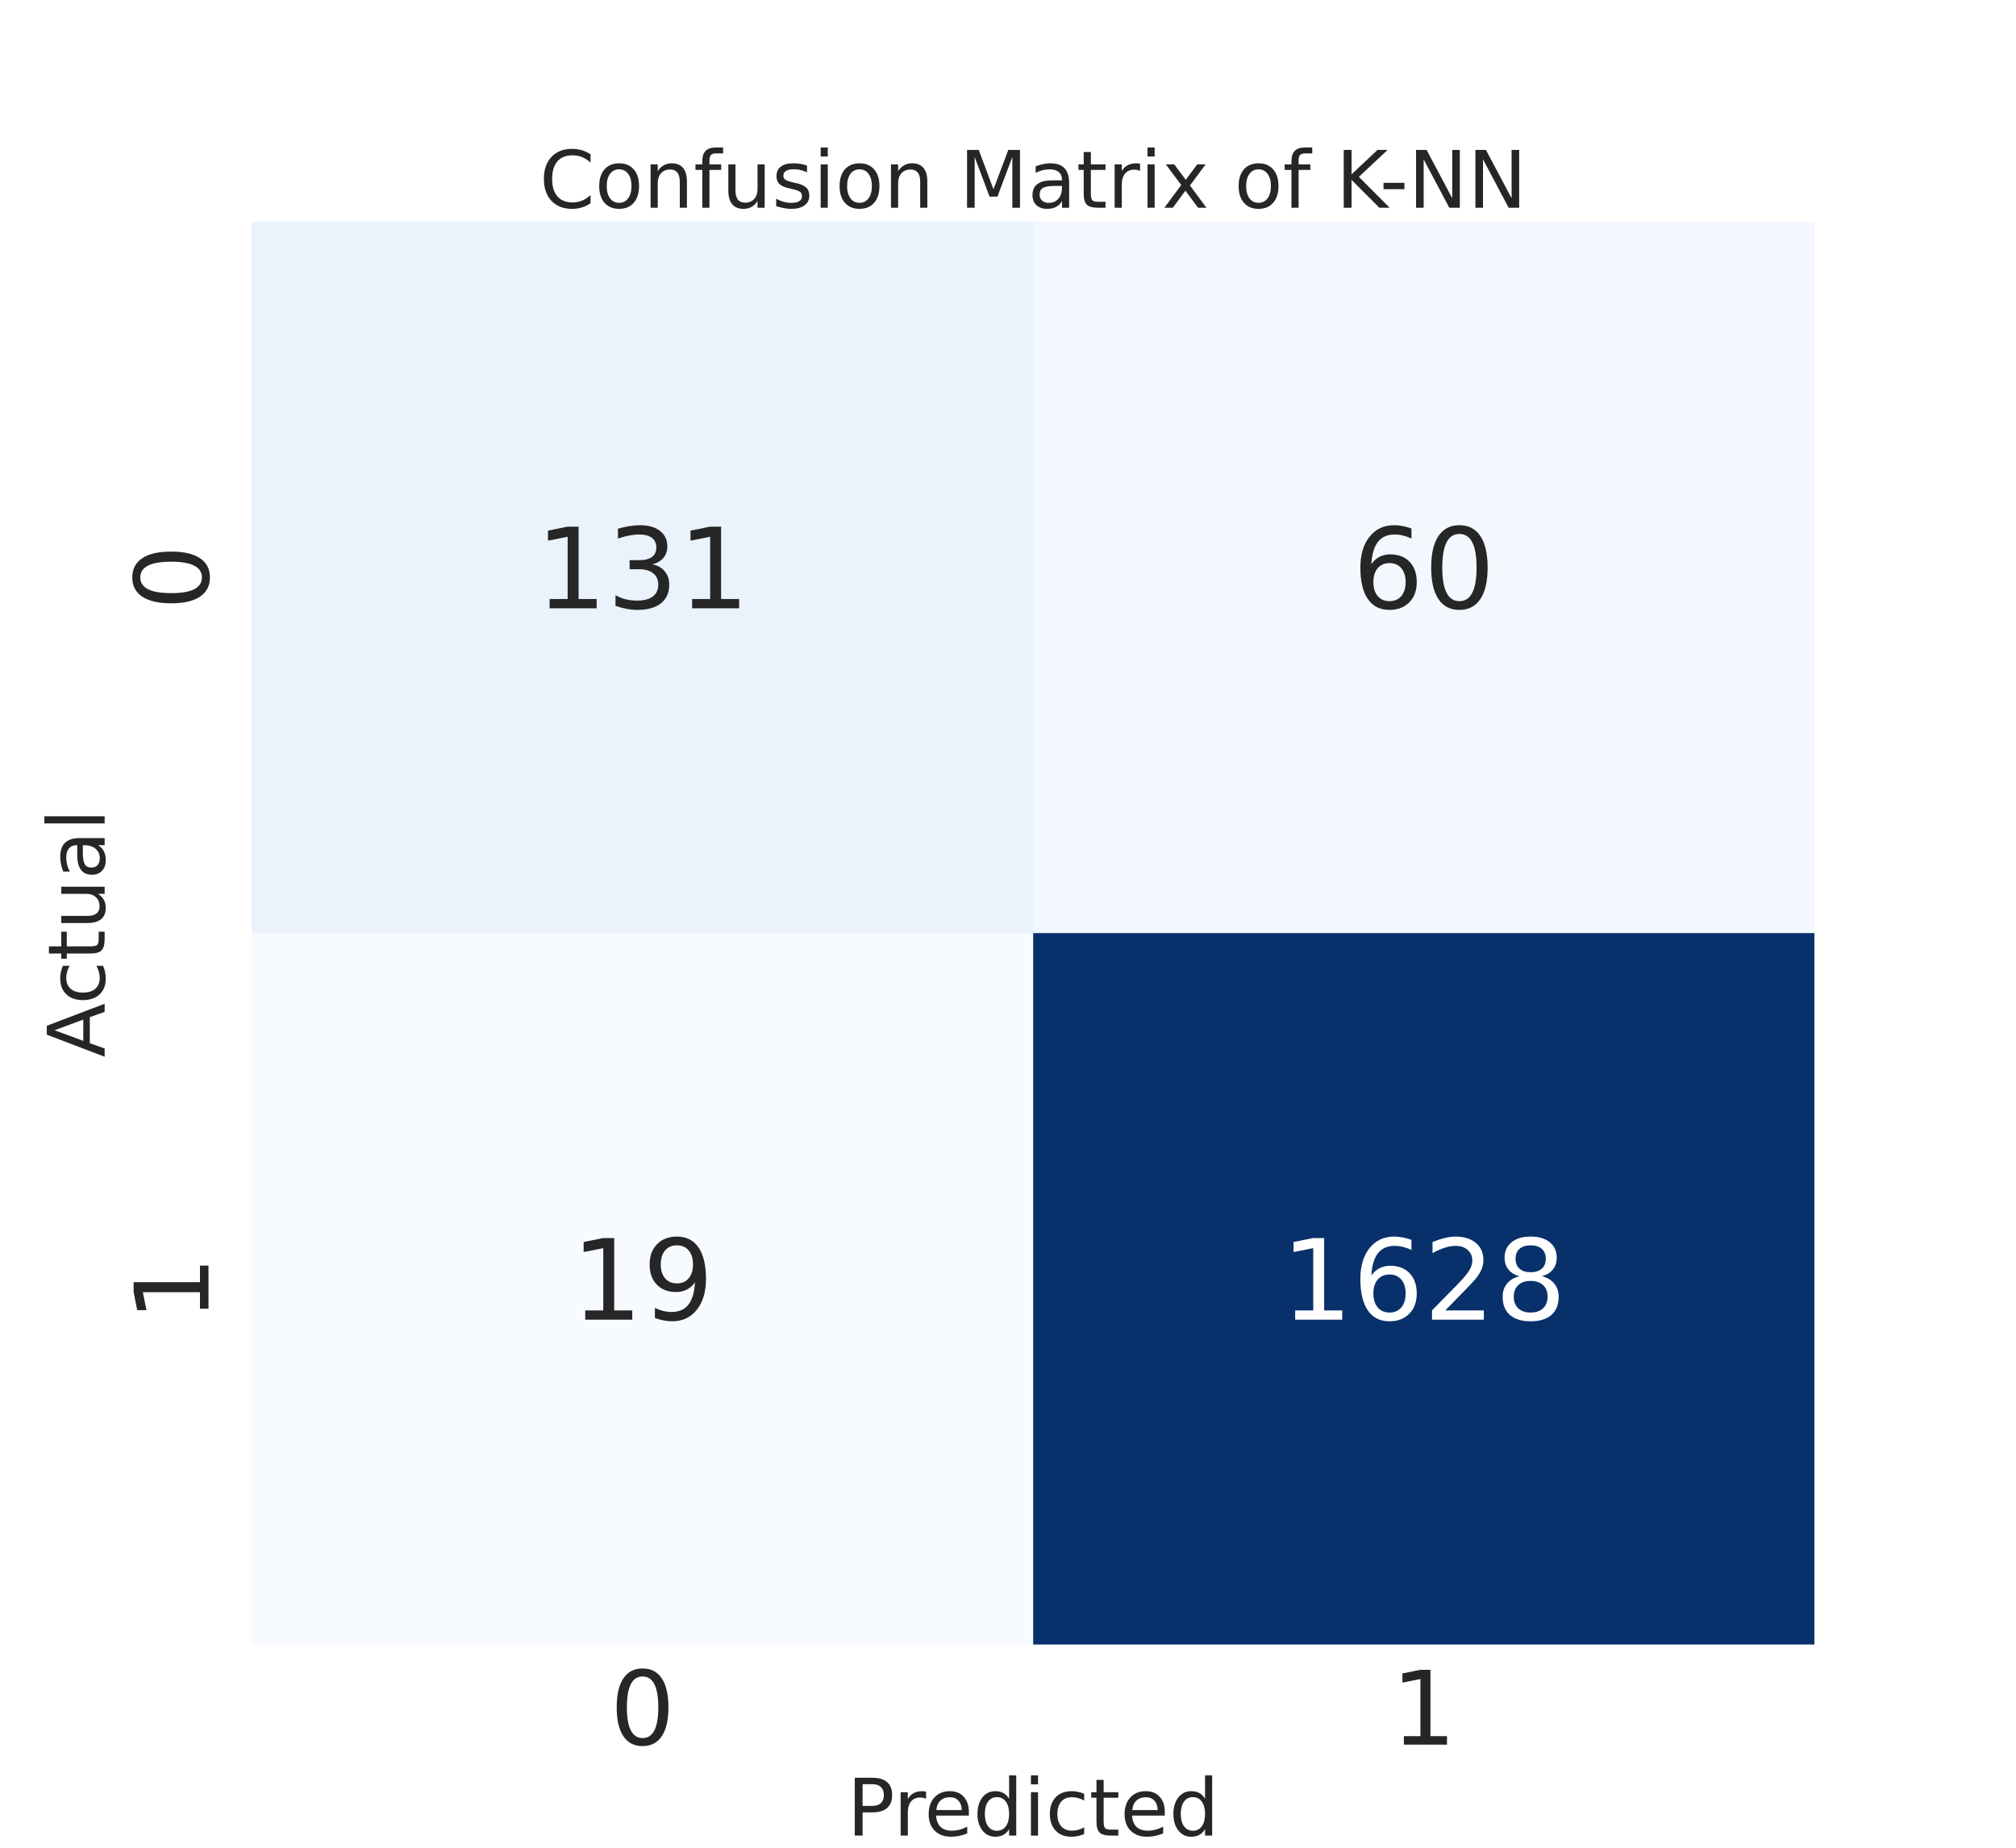
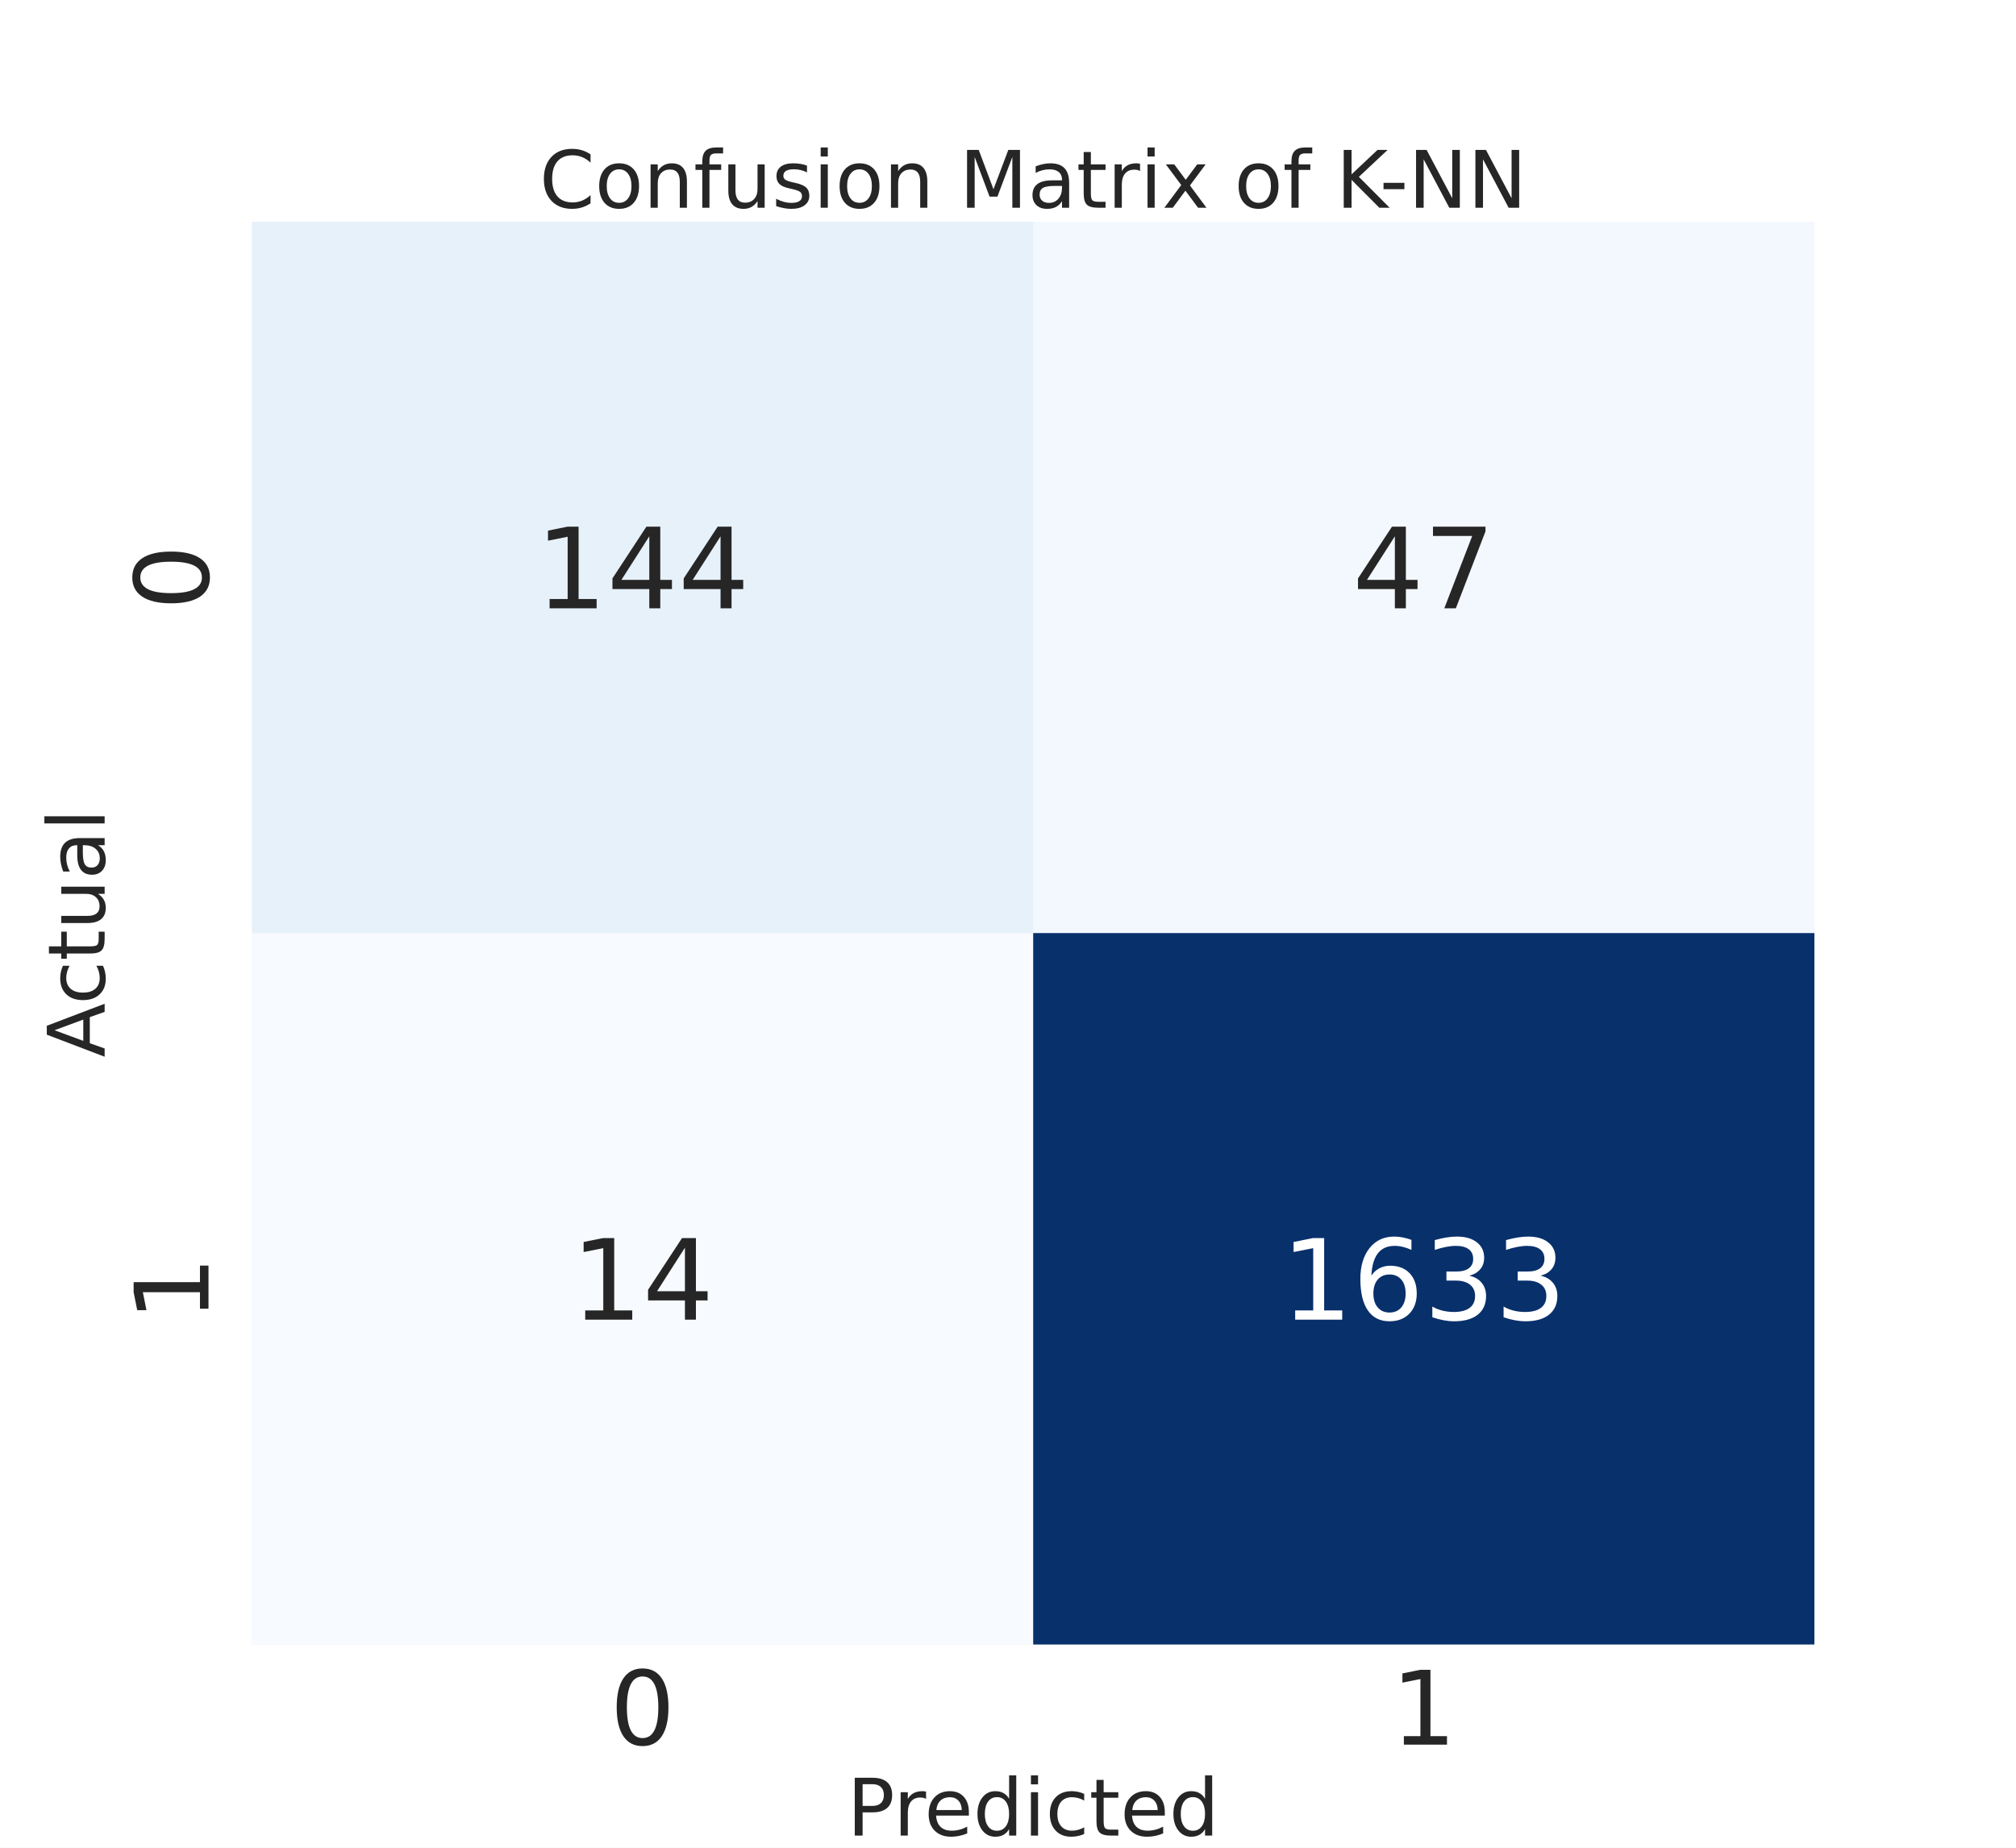
<svg xmlns="http://www.w3.org/2000/svg" xmlns:xlink="http://www.w3.org/1999/xlink" width="864pt" height="792pt" viewBox="0 0 864 792" version="1.1">
  <defs>
    <style type="text/css">*{stroke-linejoin: round; stroke-linecap: butt}</style>
  </defs>
  <g id="figure_1">
    <g id="patch_1">
      <path d="M 0 792  L 864 792  L 864 0  L 0 0  z " style="fill: #ffffff" />
    </g>
    <g id="axes_1">
      <g id="patch_2">
        <path d="M 108 704.88  L 777.6 704.88  L 777.6 95.04  L 108 95.04  z " style="fill: #eaeaf2" />
      </g>
      <g id="matplotlib.axis_1">
        <g id="xtick_1">
          <g id="text_1">
            <g style="fill: #262626" transform="translate(261.4025 747.8131) scale(0.44 -0.44)">
              <defs>
                <path id="DejaVuSans-30" d="M 2034 4250  Q 1547 4250 1301 3770  Q 1056 3291 1056 2328  Q 1056 1369 1301 889  Q 1547 409 2034 409  Q 2525 409 2770 889  Q 3016 1369 3016 2328  Q 3016 3291 2770 3770  Q 2525 4250 2034 4250  z M 2034 4750  Q 2819 4750 3233 4129  Q 3647 3509 3647 2328  Q 3647 1150 3233 529  Q 2819 -91 2034 -91  Q 1250 -91 836 529  Q 422 1150 422 2328  Q 422 3509 836 4129  Q 1250 4750 2034 4750  z " transform="scale(0.015625)" />
              </defs>
              <use xlink:href="#DejaVuSans-30" />
            </g>
          </g>
        </g>
        <g id="xtick_2">
          <g id="text_2">
            <g style="fill: #262626" transform="translate(596.2025 747.8131) scale(0.44 -0.44)">
              <defs>
                <path id="DejaVuSans-31" d="M 794 531  L 1825 531  L 1825 4091  L 703 3866  L 703 4441  L 1819 4666  L 2450 4666  L 2450 531  L 3481 531  L 3481 0  L 794 0  L 794 531  z " transform="scale(0.015625)" />
              </defs>
              <use xlink:href="#DejaVuSans-31" />
            </g>
          </g>
        </g>
        <g id="text_3">
          <g style="fill: #262626" transform="translate(363.0009 786.7984) scale(0.34 -0.34)">
            <defs>
              <path id="DejaVuSans-50" d="M 1259 4147  L 1259 2394  L 2053 2394  Q 2494 2394 2734 2622  Q 2975 2850 2975 3272  Q 2975 3691 2734 3919  Q 2494 4147 2053 4147  L 1259 4147  z M 628 4666  L 2053 4666  Q 2838 4666 3239 4311  Q 3641 3956 3641 3272  Q 3641 2581 3239 2228  Q 2838 1875 2053 1875  L 1259 1875  L 1259 0  L 628 0  L 628 4666  z " transform="scale(0.015625)" />
              <path id="DejaVuSans-72" d="M 2631 2963  Q 2534 3019 2420 3045  Q 2306 3072 2169 3072  Q 1681 3072 1420 2755  Q 1159 2438 1159 1844  L 1159 0  L 581 0  L 581 3500  L 1159 3500  L 1159 2956  Q 1341 3275 1631 3429  Q 1922 3584 2338 3584  Q 2397 3584 2469 3576  Q 2541 3569 2628 3553  L 2631 2963  z " transform="scale(0.015625)" />
              <path id="DejaVuSans-65" d="M 3597 1894  L 3597 1613  L 953 1613  Q 991 1019 1311 708  Q 1631 397 2203 397  Q 2534 397 2845 478  Q 3156 559 3463 722  L 3463 178  Q 3153 47 2828 -22  Q 2503 -91 2169 -91  Q 1331 -91 842 396  Q 353 884 353 1716  Q 353 2575 817 3079  Q 1281 3584 2069 3584  Q 2775 3584 3186 3129  Q 3597 2675 3597 1894  z M 3022 2063  Q 3016 2534 2758 2815  Q 2500 3097 2075 3097  Q 1594 3097 1305 2825  Q 1016 2553 972 2059  L 3022 2063  z " transform="scale(0.015625)" />
              <path id="DejaVuSans-64" d="M 2906 2969  L 2906 4863  L 3481 4863  L 3481 0  L 2906 0  L 2906 525  Q 2725 213 2448 61  Q 2172 -91 1784 -91  Q 1150 -91 751 415  Q 353 922 353 1747  Q 353 2572 751 3078  Q 1150 3584 1784 3584  Q 2172 3584 2448 3432  Q 2725 3281 2906 2969  z M 947 1747  Q 947 1113 1208 752  Q 1469 391 1925 391  Q 2381 391 2643 752  Q 2906 1113 2906 1747  Q 2906 2381 2643 2742  Q 2381 3103 1925 3103  Q 1469 3103 1208 2742  Q 947 2381 947 1747  z " transform="scale(0.015625)" />
              <path id="DejaVuSans-69" d="M 603 3500  L 1178 3500  L 1178 0  L 603 0  L 603 3500  z M 603 4863  L 1178 4863  L 1178 4134  L 603 4134  L 603 4863  z " transform="scale(0.015625)" />
              <path id="DejaVuSans-63" d="M 3122 3366  L 3122 2828  Q 2878 2963 2633 3030  Q 2388 3097 2138 3097  Q 1578 3097 1268 2742  Q 959 2388 959 1747  Q 959 1106 1268 751  Q 1578 397 2138 397  Q 2388 397 2633 464  Q 2878 531 3122 666  L 3122 134  Q 2881 22 2623 -34  Q 2366 -91 2075 -91  Q 1284 -91 818 406  Q 353 903 353 1747  Q 353 2603 823 3093  Q 1294 3584 2113 3584  Q 2378 3584 2631 3529  Q 2884 3475 3122 3366  z " transform="scale(0.015625)" />
              <path id="DejaVuSans-74" d="M 1172 4494  L 1172 3500  L 2356 3500  L 2356 3053  L 1172 3053  L 1172 1153  Q 1172 725 1289 603  Q 1406 481 1766 481  L 2356 481  L 2356 0  L 1766 0  Q 1100 0 847 248  Q 594 497 594 1153  L 594 3053  L 172 3053  L 172 3500  L 594 3500  L 594 4494  L 1172 4494  z " transform="scale(0.015625)" />
            </defs>
            <use xlink:href="#DejaVuSans-50" />
            <use xlink:href="#DejaVuSans-72" x="58.553" />
            <use xlink:href="#DejaVuSans-65" x="97.416" />
            <use xlink:href="#DejaVuSans-64" x="158.939" />
            <use xlink:href="#DejaVuSans-69" x="222.416" />
            <use xlink:href="#DejaVuSans-63" x="250.199" />
            <use xlink:href="#DejaVuSans-74" x="305.18" />
            <use xlink:href="#DejaVuSans-65" x="344.389" />
            <use xlink:href="#DejaVuSans-64" x="405.912" />
          </g>
        </g>
      </g>
      <g id="matplotlib.axis_2">
        <g id="ytick_1">
          <g id="text_4">
            <g style="fill: #262626" transform="translate(89.34937 261.4975) rotate(-90) scale(0.44 -0.44)">
              <use xlink:href="#DejaVuSans-30" />
            </g>
          </g>
        </g>
        <g id="ytick_2">
          <g id="text_5">
            <g style="fill: #262626" transform="translate(89.34937 566.4175) rotate(-90) scale(0.44 -0.44)">
              <use xlink:href="#DejaVuSans-31" />
            </g>
          </g>
        </g>
        <g id="text_6">
          <g style="fill: #262626" transform="translate(44.84531 453.2178) rotate(-90) scale(0.34 -0.34)">
            <defs>
              <path id="DejaVuSans-41" d="M 2188 4044  L 1331 1722  L 3047 1722  L 2188 4044  z M 1831 4666  L 2547 4666  L 4325 0  L 3669 0  L 3244 1197  L 1141 1197  L 716 0  L 50 0  L 1831 4666  z " transform="scale(0.015625)" />
              <path id="DejaVuSans-75" d="M 544 1381  L 544 3500  L 1119 3500  L 1119 1403  Q 1119 906 1312 657  Q 1506 409 1894 409  Q 2359 409 2629 706  Q 2900 1003 2900 1516  L 2900 3500  L 3475 3500  L 3475 0  L 2900 0  L 2900 538  Q 2691 219 2414 64  Q 2138 -91 1772 -91  Q 1169 -91 856 284  Q 544 659 544 1381  z M 1991 3584  L 1991 3584  z " transform="scale(0.015625)" />
              <path id="DejaVuSans-61" d="M 2194 1759  Q 1497 1759 1228 1600  Q 959 1441 959 1056  Q 959 750 1161 570  Q 1363 391 1709 391  Q 2188 391 2477 730  Q 2766 1069 2766 1631  L 2766 1759  L 2194 1759  z M 3341 1997  L 3341 0  L 2766 0  L 2766 531  Q 2569 213 2275 61  Q 1981 -91 1556 -91  Q 1019 -91 701 211  Q 384 513 384 1019  Q 384 1609 779 1909  Q 1175 2209 1959 2209  L 2766 2209  L 2766 2266  Q 2766 2663 2505 2880  Q 2244 3097 1772 3097  Q 1472 3097 1187 3025  Q 903 2953 641 2809  L 641 3341  Q 956 3463 1253 3523  Q 1550 3584 1831 3584  Q 2591 3584 2966 3190  Q 3341 2797 3341 1997  z " transform="scale(0.015625)" />
              <path id="DejaVuSans-6c" d="M 603 4863  L 1178 4863  L 1178 0  L 603 0  L 603 4863  z " transform="scale(0.015625)" />
            </defs>
            <use xlink:href="#DejaVuSans-41" />
            <use xlink:href="#DejaVuSans-63" x="66.658" />
            <use xlink:href="#DejaVuSans-74" x="121.639" />
            <use xlink:href="#DejaVuSans-75" x="160.848" />
            <use xlink:href="#DejaVuSans-61" x="224.227" />
            <use xlink:href="#DejaVuSans-6c" x="285.506" />
          </g>
        </g>
      </g>
      <g id="QuadMesh_1">
-         <path d="M 108 95.04  L 442.8 95.04  L 442.8 399.96  L 108 399.96  L 108 95.04  " clip-path="url(#p126824a6f4)" style="fill: #eaf2fb" />
-         <path d="M 442.8 95.04  L 777.6 95.04  L 777.6 399.96  L 442.8 399.96  L 442.8 95.04  " clip-path="url(#p126824a6f4)" style="fill: #f2f8fd" />
-         <path d="M 108 399.96  L 442.8 399.96  L 442.8 704.88  L 108 704.88  L 108 399.96  " clip-path="url(#p126824a6f4)" style="fill: #f7fbff" />
-         <path d="M 442.8 399.96  L 777.6 399.96  L 777.6 704.88  L 442.8 704.88  L 442.8 399.96  " clip-path="url(#p126824a6f4)" style="fill: #08306b" />
+         <path d="M 108 95.04  L 442.8 95.04  L 442.8 399.96  L 108 399.96  L 108 95.04  " clip-path="url(#pd18bfc77f6)" style="fill: #e7f1fa" />
+         <path d="M 442.8 95.04  L 777.6 95.04  L 777.6 399.96  L 442.8 399.96  L 442.8 95.04  " clip-path="url(#pd18bfc77f6)" style="fill: #f3f8fe" />
+         <path d="M 108 399.96  L 442.8 399.96  L 442.8 704.88  L 108 704.88  L 108 399.96  " clip-path="url(#pd18bfc77f6)" style="fill: #f7fbff" />
+         <path d="M 442.8 399.96  L 777.6 399.96  L 777.6 704.88  L 442.8 704.88  L 442.8 399.96  " clip-path="url(#pd18bfc77f6)" style="fill: #08306b" />
      </g>
      <g id="text_7">
        <g style="fill: #262626" transform="translate(229.59 260.745) scale(0.48 -0.48)">
          <defs>
-             <path id="DejaVuSans-33" d="M 2597 2516  Q 3050 2419 3304 2112  Q 3559 1806 3559 1356  Q 3559 666 3084 287  Q 2609 -91 1734 -91  Q 1441 -91 1130 -33  Q 819 25 488 141  L 488 750  Q 750 597 1062 519  Q 1375 441 1716 441  Q 2309 441 2620 675  Q 2931 909 2931 1356  Q 2931 1769 2642 2001  Q 2353 2234 1838 2234  L 1294 2234  L 1294 2753  L 1863 2753  Q 2328 2753 2575 2939  Q 2822 3125 2822 3475  Q 2822 3834 2567 4026  Q 2313 4219 1838 4219  Q 1578 4219 1281 4162  Q 984 4106 628 3988  L 628 4550  Q 988 4650 1302 4700  Q 1616 4750 1894 4750  Q 2613 4750 3031 4423  Q 3450 4097 3450 3541  Q 3450 3153 3228 2886  Q 3006 2619 2597 2516  z " transform="scale(0.015625)" />
+             <path id="DejaVuSans-34" d="M 2419 4116  L 825 1625  L 2419 1625  L 2419 4116  z M 2253 4666  L 3047 4666  L 3047 1625  L 3713 1625  L 3713 1100  L 3047 1100  L 3047 0  L 2419 0  L 2419 1100  L 313 1100  L 313 1709  L 2253 4666  z " transform="scale(0.015625)" />
          </defs>
          <use xlink:href="#DejaVuSans-31" />
-           <use xlink:href="#DejaVuSans-33" x="63.623" />
-           <use xlink:href="#DejaVuSans-31" x="127.246" />
+           <use xlink:href="#DejaVuSans-34" x="63.623" />
+           <use xlink:href="#DejaVuSans-34" x="127.246" />
        </g>
      </g>
      <g id="text_8">
        <g style="fill: #262626" transform="translate(579.66 260.745) scale(0.48 -0.48)">
          <defs>
-             <path id="DejaVuSans-36" d="M 2113 2584  Q 1688 2584 1439 2293  Q 1191 2003 1191 1497  Q 1191 994 1439 701  Q 1688 409 2113 409  Q 2538 409 2786 701  Q 3034 994 3034 1497  Q 3034 2003 2786 2293  Q 2538 2584 2113 2584  z M 3366 4563  L 3366 3988  Q 3128 4100 2886 4159  Q 2644 4219 2406 4219  Q 1781 4219 1451 3797  Q 1122 3375 1075 2522  Q 1259 2794 1537 2939  Q 1816 3084 2150 3084  Q 2853 3084 3261 2657  Q 3669 2231 3669 1497  Q 3669 778 3244 343  Q 2819 -91 2113 -91  Q 1303 -91 875 529  Q 447 1150 447 2328  Q 447 3434 972 4092  Q 1497 4750 2381 4750  Q 2619 4750 2861 4703  Q 3103 4656 3366 4563  z " transform="scale(0.015625)" />
+             <path id="DejaVuSans-37" d="M 525 4666  L 3525 4666  L 3525 4397  L 1831 0  L 1172 0  L 2766 4134  L 525 4134  L 525 4666  z " transform="scale(0.015625)" />
          </defs>
-           <use xlink:href="#DejaVuSans-36" />
-           <use xlink:href="#DejaVuSans-30" x="63.623" />
+           <use xlink:href="#DejaVuSans-34" />
+           <use xlink:href="#DejaVuSans-37" x="63.623" />
        </g>
      </g>
      <g id="text_9">
        <g style="fill: #262626" transform="translate(244.86 565.665) scale(0.48 -0.48)">
-           <defs>
-             <path id="DejaVuSans-39" d="M 703 97  L 703 672  Q 941 559 1184 500  Q 1428 441 1663 441  Q 2288 441 2617 861  Q 2947 1281 2994 2138  Q 2813 1869 2534 1725  Q 2256 1581 1919 1581  Q 1219 1581 811 2004  Q 403 2428 403 3163  Q 403 3881 828 4315  Q 1253 4750 1959 4750  Q 2769 4750 3195 4129  Q 3622 3509 3622 2328  Q 3622 1225 3098 567  Q 2575 -91 1691 -91  Q 1453 -91 1209 -44  Q 966 3 703 97  z M 1959 2075  Q 2384 2075 2632 2365  Q 2881 2656 2881 3163  Q 2881 3666 2632 3958  Q 2384 4250 1959 4250  Q 1534 4250 1286 3958  Q 1038 3666 1038 3163  Q 1038 2656 1286 2365  Q 1534 2075 1959 2075  z " transform="scale(0.015625)" />
-           </defs>
          <use xlink:href="#DejaVuSans-31" />
-           <use xlink:href="#DejaVuSans-39" x="63.623" />
+           <use xlink:href="#DejaVuSans-34" x="63.623" />
        </g>
      </g>
      <g id="text_10">
        <g style="fill: #ffffff" transform="translate(549.12 565.665) scale(0.48 -0.48)">
          <defs>
-             <path id="DejaVuSans-32" d="M 1228 531  L 3431 531  L 3431 0  L 469 0  L 469 531  Q 828 903 1448 1529  Q 2069 2156 2228 2338  Q 2531 2678 2651 2914  Q 2772 3150 2772 3378  Q 2772 3750 2511 3984  Q 2250 4219 1831 4219  Q 1534 4219 1204 4116  Q 875 4013 500 3803  L 500 4441  Q 881 4594 1212 4672  Q 1544 4750 1819 4750  Q 2544 4750 2975 4387  Q 3406 4025 3406 3419  Q 3406 3131 3298 2873  Q 3191 2616 2906 2266  Q 2828 2175 2409 1742  Q 1991 1309 1228 531  z " transform="scale(0.015625)" />
-             <path id="DejaVuSans-38" d="M 2034 2216  Q 1584 2216 1326 1975  Q 1069 1734 1069 1313  Q 1069 891 1326 650  Q 1584 409 2034 409  Q 2484 409 2743 651  Q 3003 894 3003 1313  Q 3003 1734 2745 1975  Q 2488 2216 2034 2216  z M 1403 2484  Q 997 2584 770 2862  Q 544 3141 544 3541  Q 544 4100 942 4425  Q 1341 4750 2034 4750  Q 2731 4750 3128 4425  Q 3525 4100 3525 3541  Q 3525 3141 3298 2862  Q 3072 2584 2669 2484  Q 3125 2378 3379 2068  Q 3634 1759 3634 1313  Q 3634 634 3220 271  Q 2806 -91 2034 -91  Q 1263 -91 848 271  Q 434 634 434 1313  Q 434 1759 690 2068  Q 947 2378 1403 2484  z M 1172 3481  Q 1172 3119 1398 2916  Q 1625 2713 2034 2713  Q 2441 2713 2670 2916  Q 2900 3119 2900 3481  Q 2900 3844 2670 4047  Q 2441 4250 2034 4250  Q 1625 4250 1398 4047  Q 1172 3844 1172 3481  z " transform="scale(0.015625)" />
+             <path id="DejaVuSans-36" d="M 2113 2584  Q 1688 2584 1439 2293  Q 1191 2003 1191 1497  Q 1191 994 1439 701  Q 1688 409 2113 409  Q 2538 409 2786 701  Q 3034 994 3034 1497  Q 3034 2003 2786 2293  Q 2538 2584 2113 2584  z M 3366 4563  L 3366 3988  Q 3128 4100 2886 4159  Q 2644 4219 2406 4219  Q 1781 4219 1451 3797  Q 1122 3375 1075 2522  Q 1259 2794 1537 2939  Q 1816 3084 2150 3084  Q 2853 3084 3261 2657  Q 3669 2231 3669 1497  Q 3669 778 3244 343  Q 2819 -91 2113 -91  Q 1303 -91 875 529  Q 447 1150 447 2328  Q 447 3434 972 4092  Q 1497 4750 2381 4750  Q 2619 4750 2861 4703  Q 3103 4656 3366 4563  z " transform="scale(0.015625)" />
+             <path id="DejaVuSans-33" d="M 2597 2516  Q 3050 2419 3304 2112  Q 3559 1806 3559 1356  Q 3559 666 3084 287  Q 2609 -91 1734 -91  Q 1441 -91 1130 -33  Q 819 25 488 141  L 488 750  Q 750 597 1062 519  Q 1375 441 1716 441  Q 2309 441 2620 675  Q 2931 909 2931 1356  Q 2931 1769 2642 2001  Q 2353 2234 1838 2234  L 1294 2234  L 1294 2753  L 1863 2753  Q 2328 2753 2575 2939  Q 2822 3125 2822 3475  Q 2822 3834 2567 4026  Q 2313 4219 1838 4219  Q 1578 4219 1281 4162  Q 984 4106 628 3988  L 628 4550  Q 988 4650 1302 4700  Q 1616 4750 1894 4750  Q 2613 4750 3031 4423  Q 3450 4097 3450 3541  Q 3450 3153 3228 2886  Q 3006 2619 2597 2516  z " transform="scale(0.015625)" />
          </defs>
          <use xlink:href="#DejaVuSans-31" />
          <use xlink:href="#DejaVuSans-36" x="63.623" />
-           <use xlink:href="#DejaVuSans-32" x="127.246" />
-           <use xlink:href="#DejaVuSans-38" x="190.869" />
+           <use xlink:href="#DejaVuSans-33" x="127.246" />
+           <use xlink:href="#DejaVuSans-33" x="190.869" />
        </g>
      </g>
      <g id="text_11">
        <g style="fill: #262626" transform="translate(231.1898 89.04) scale(0.34 -0.34)">
          <defs>
            <path id="DejaVuSans-43" d="M 4122 4306  L 4122 3641  Q 3803 3938 3442 4084  Q 3081 4231 2675 4231  Q 1875 4231 1450 3742  Q 1025 3253 1025 2328  Q 1025 1406 1450 917  Q 1875 428 2675 428  Q 3081 428 3442 575  Q 3803 722 4122 1019  L 4122 359  Q 3791 134 3420 21  Q 3050 -91 2638 -91  Q 1578 -91 968 557  Q 359 1206 359 2328  Q 359 3453 968 4101  Q 1578 4750 2638 4750  Q 3056 4750 3426 4639  Q 3797 4528 4122 4306  z " transform="scale(0.015625)" />
            <path id="DejaVuSans-6f" d="M 1959 3097  Q 1497 3097 1228 2736  Q 959 2375 959 1747  Q 959 1119 1226 758  Q 1494 397 1959 397  Q 2419 397 2687 759  Q 2956 1122 2956 1747  Q 2956 2369 2687 2733  Q 2419 3097 1959 3097  z M 1959 3584  Q 2709 3584 3137 3096  Q 3566 2609 3566 1747  Q 3566 888 3137 398  Q 2709 -91 1959 -91  Q 1206 -91 779 398  Q 353 888 353 1747  Q 353 2609 779 3096  Q 1206 3584 1959 3584  z " transform="scale(0.015625)" />
            <path id="DejaVuSans-6e" d="M 3513 2113  L 3513 0  L 2938 0  L 2938 2094  Q 2938 2591 2744 2837  Q 2550 3084 2163 3084  Q 1697 3084 1428 2787  Q 1159 2491 1159 1978  L 1159 0  L 581 0  L 581 3500  L 1159 3500  L 1159 2956  Q 1366 3272 1645 3428  Q 1925 3584 2291 3584  Q 2894 3584 3203 3211  Q 3513 2838 3513 2113  z " transform="scale(0.015625)" />
            <path id="DejaVuSans-66" d="M 2375 4863  L 2375 4384  L 1825 4384  Q 1516 4384 1395 4259  Q 1275 4134 1275 3809  L 1275 3500  L 2222 3500  L 2222 3053  L 1275 3053  L 1275 0  L 697 0  L 697 3053  L 147 3053  L 147 3500  L 697 3500  L 697 3744  Q 697 4328 969 4595  Q 1241 4863 1831 4863  L 2375 4863  z " transform="scale(0.015625)" />
            <path id="DejaVuSans-73" d="M 2834 3397  L 2834 2853  Q 2591 2978 2328 3040  Q 2066 3103 1784 3103  Q 1356 3103 1142 2972  Q 928 2841 928 2578  Q 928 2378 1081 2264  Q 1234 2150 1697 2047  L 1894 2003  Q 2506 1872 2764 1633  Q 3022 1394 3022 966  Q 3022 478 2636 193  Q 2250 -91 1575 -91  Q 1294 -91 989 -36  Q 684 19 347 128  L 347 722  Q 666 556 975 473  Q 1284 391 1588 391  Q 1994 391 2212 530  Q 2431 669 2431 922  Q 2431 1156 2273 1281  Q 2116 1406 1581 1522  L 1381 1569  Q 847 1681 609 1914  Q 372 2147 372 2553  Q 372 3047 722 3315  Q 1072 3584 1716 3584  Q 2034 3584 2315 3537  Q 2597 3491 2834 3397  z " transform="scale(0.015625)" />
            <path id="DejaVuSans-20" transform="scale(0.015625)" />
            <path id="DejaVuSans-4d" d="M 628 4666  L 1569 4666  L 2759 1491  L 3956 4666  L 4897 4666  L 4897 0  L 4281 0  L 4281 4097  L 3078 897  L 2444 897  L 1241 4097  L 1241 0  L 628 0  L 628 4666  z " transform="scale(0.015625)" />
            <path id="DejaVuSans-78" d="M 3513 3500  L 2247 1797  L 3578 0  L 2900 0  L 1881 1375  L 863 0  L 184 0  L 1544 1831  L 300 3500  L 978 3500  L 1906 2253  L 2834 3500  L 3513 3500  z " transform="scale(0.015625)" />
            <path id="DejaVuSans-4b" d="M 628 4666  L 1259 4666  L 1259 2694  L 3353 4666  L 4166 4666  L 1850 2491  L 4331 0  L 3500 0  L 1259 2247  L 1259 0  L 628 0  L 628 4666  z " transform="scale(0.015625)" />
            <path id="DejaVuSans-2d" d="M 313 2009  L 1997 2009  L 1997 1497  L 313 1497  L 313 2009  z " transform="scale(0.015625)" />
            <path id="DejaVuSans-4e" d="M 628 4666  L 1478 4666  L 3547 763  L 3547 4666  L 4159 4666  L 4159 0  L 3309 0  L 1241 3903  L 1241 0  L 628 0  L 628 4666  z " transform="scale(0.015625)" />
          </defs>
          <use xlink:href="#DejaVuSans-43" />
          <use xlink:href="#DejaVuSans-6f" x="69.824" />
          <use xlink:href="#DejaVuSans-6e" x="131.006" />
          <use xlink:href="#DejaVuSans-66" x="194.385" />
          <use xlink:href="#DejaVuSans-75" x="229.59" />
          <use xlink:href="#DejaVuSans-73" x="292.969" />
          <use xlink:href="#DejaVuSans-69" x="345.068" />
          <use xlink:href="#DejaVuSans-6f" x="372.852" />
          <use xlink:href="#DejaVuSans-6e" x="434.033" />
          <use xlink:href="#DejaVuSans-20" x="497.412" />
          <use xlink:href="#DejaVuSans-4d" x="529.199" />
          <use xlink:href="#DejaVuSans-61" x="615.479" />
          <use xlink:href="#DejaVuSans-74" x="676.758" />
          <use xlink:href="#DejaVuSans-72" x="715.967" />
          <use xlink:href="#DejaVuSans-69" x="757.08" />
          <use xlink:href="#DejaVuSans-78" x="784.863" />
          <use xlink:href="#DejaVuSans-20" x="844.043" />
          <use xlink:href="#DejaVuSans-6f" x="875.83" />
          <use xlink:href="#DejaVuSans-66" x="937.012" />
          <use xlink:href="#DejaVuSans-20" x="972.217" />
          <use xlink:href="#DejaVuSans-4b" x="1004.004" />
          <use xlink:href="#DejaVuSans-2d" x="1059.08" />
          <use xlink:href="#DejaVuSans-4e" x="1095.164" />
          <use xlink:href="#DejaVuSans-4e" x="1169.969" />
        </g>
      </g>
    </g>
  </g>
  <defs>
-     <clipPath id="p126824a6f4">
+     <clipPath id="pd18bfc77f6">
      <rect x="108" y="95.04" width="669.6" height="609.84" />
    </clipPath>
  </defs>
</svg>
